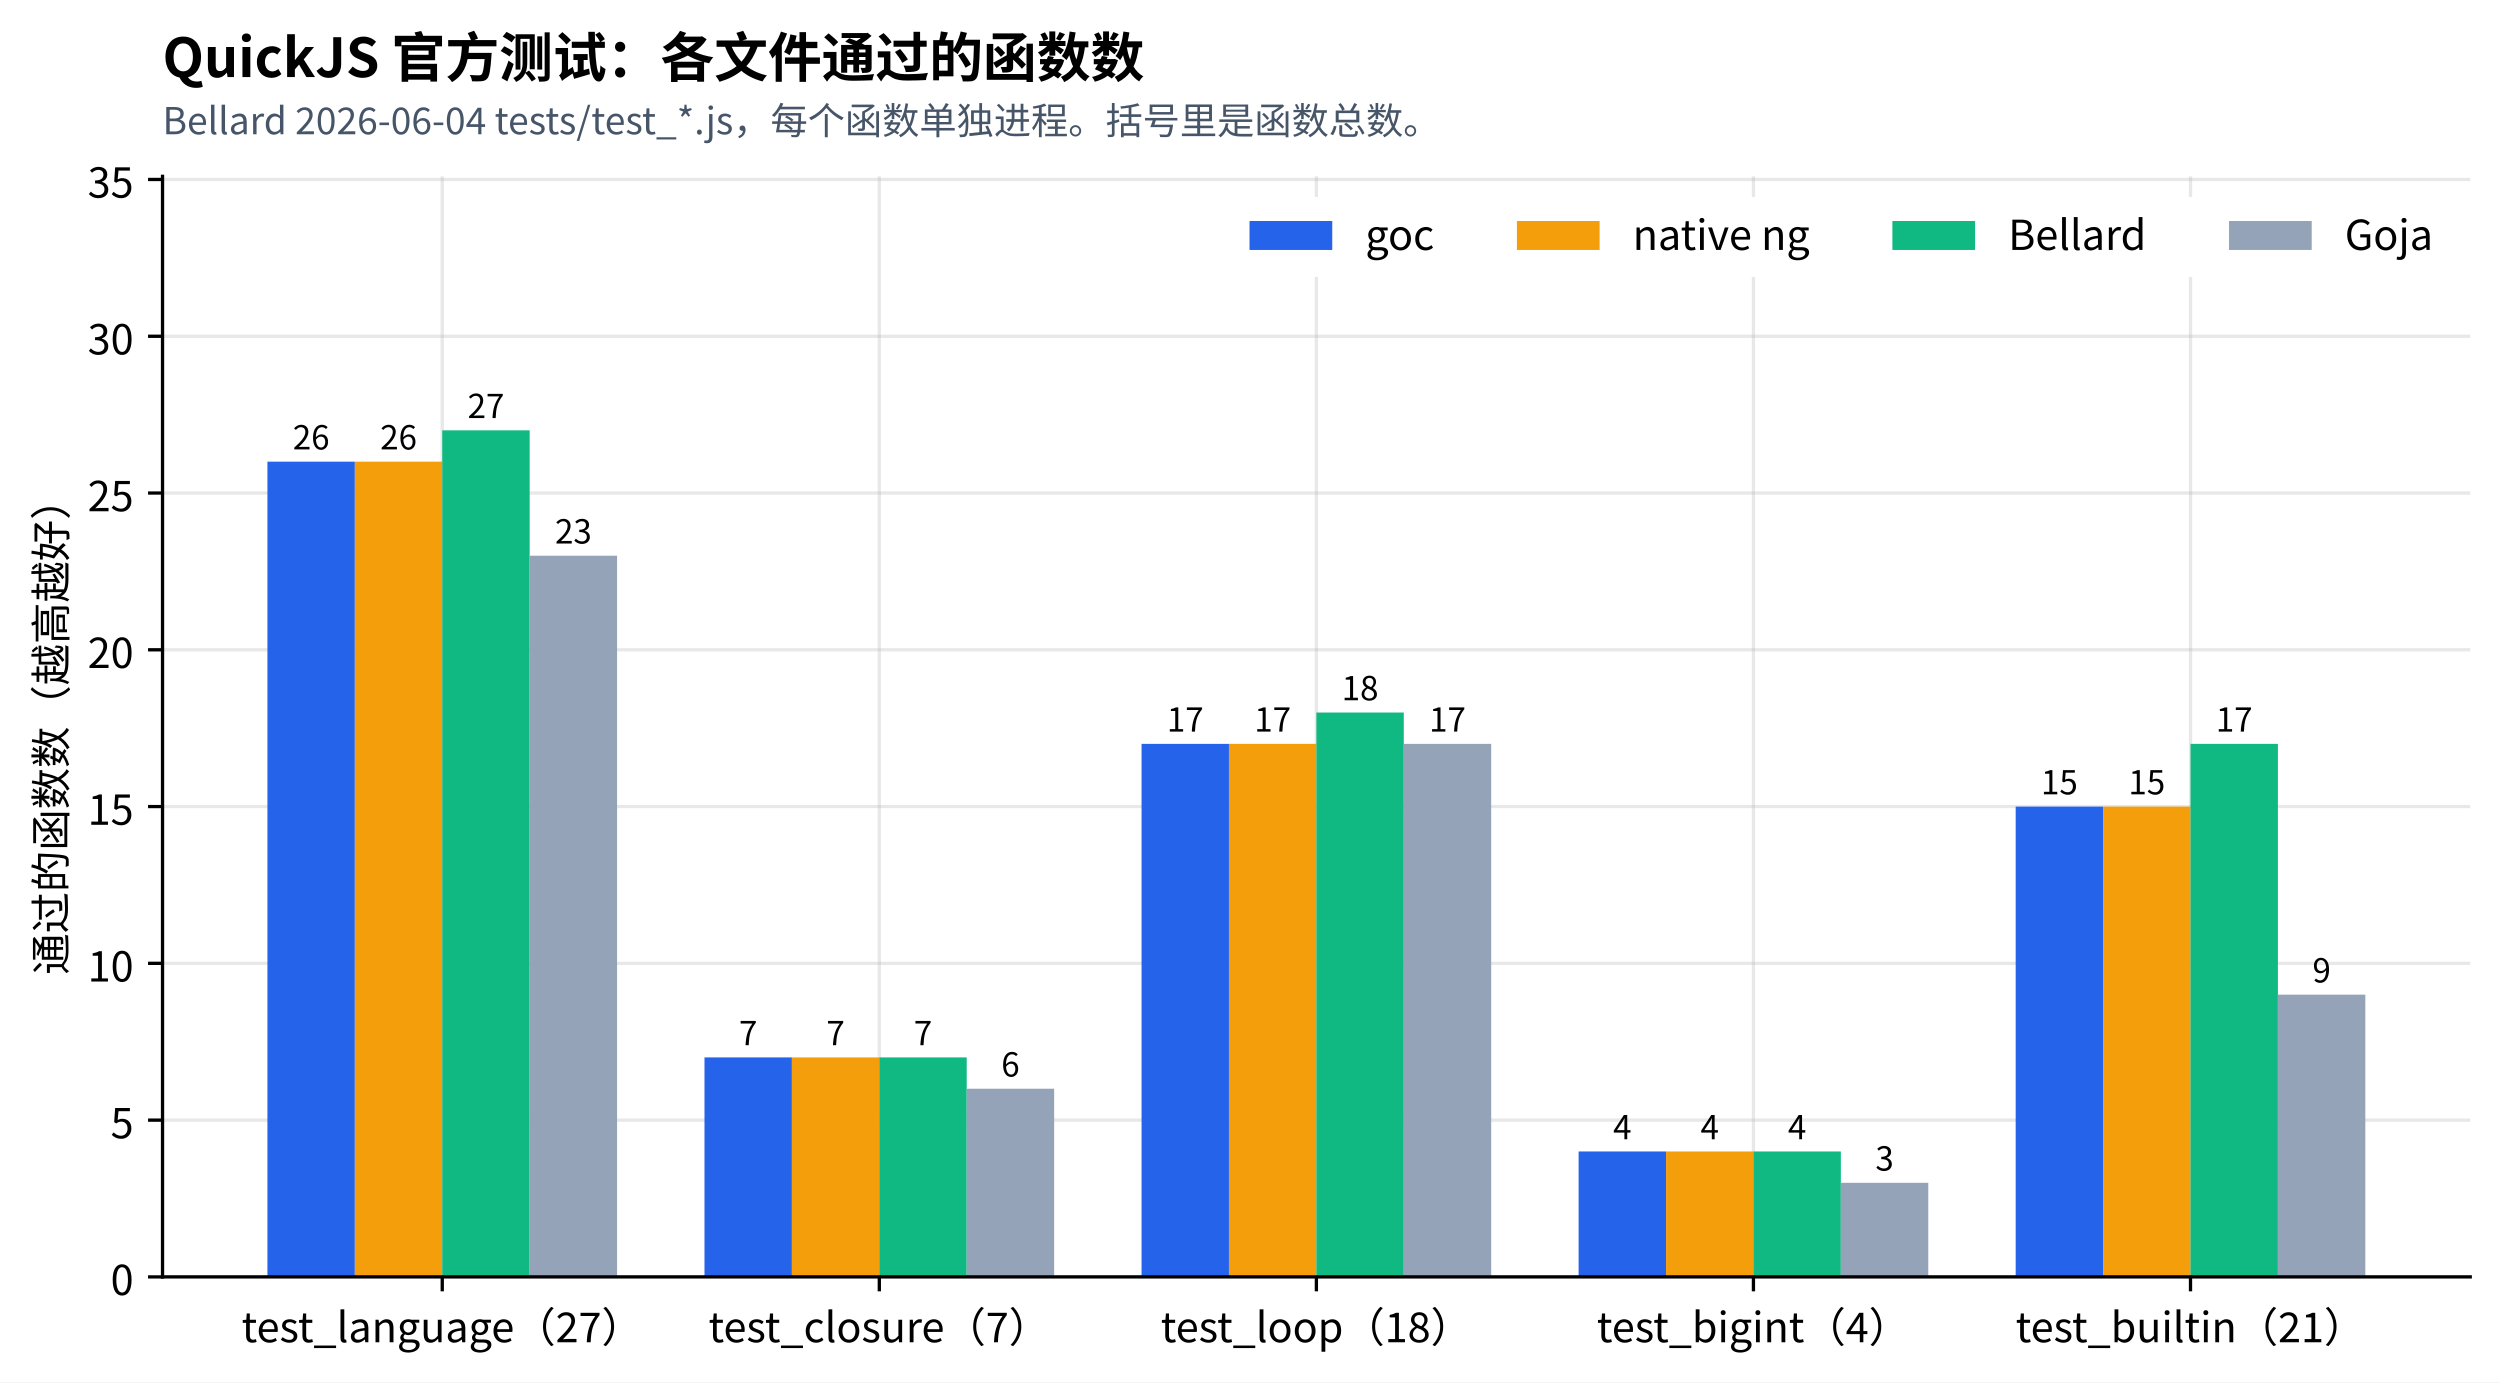
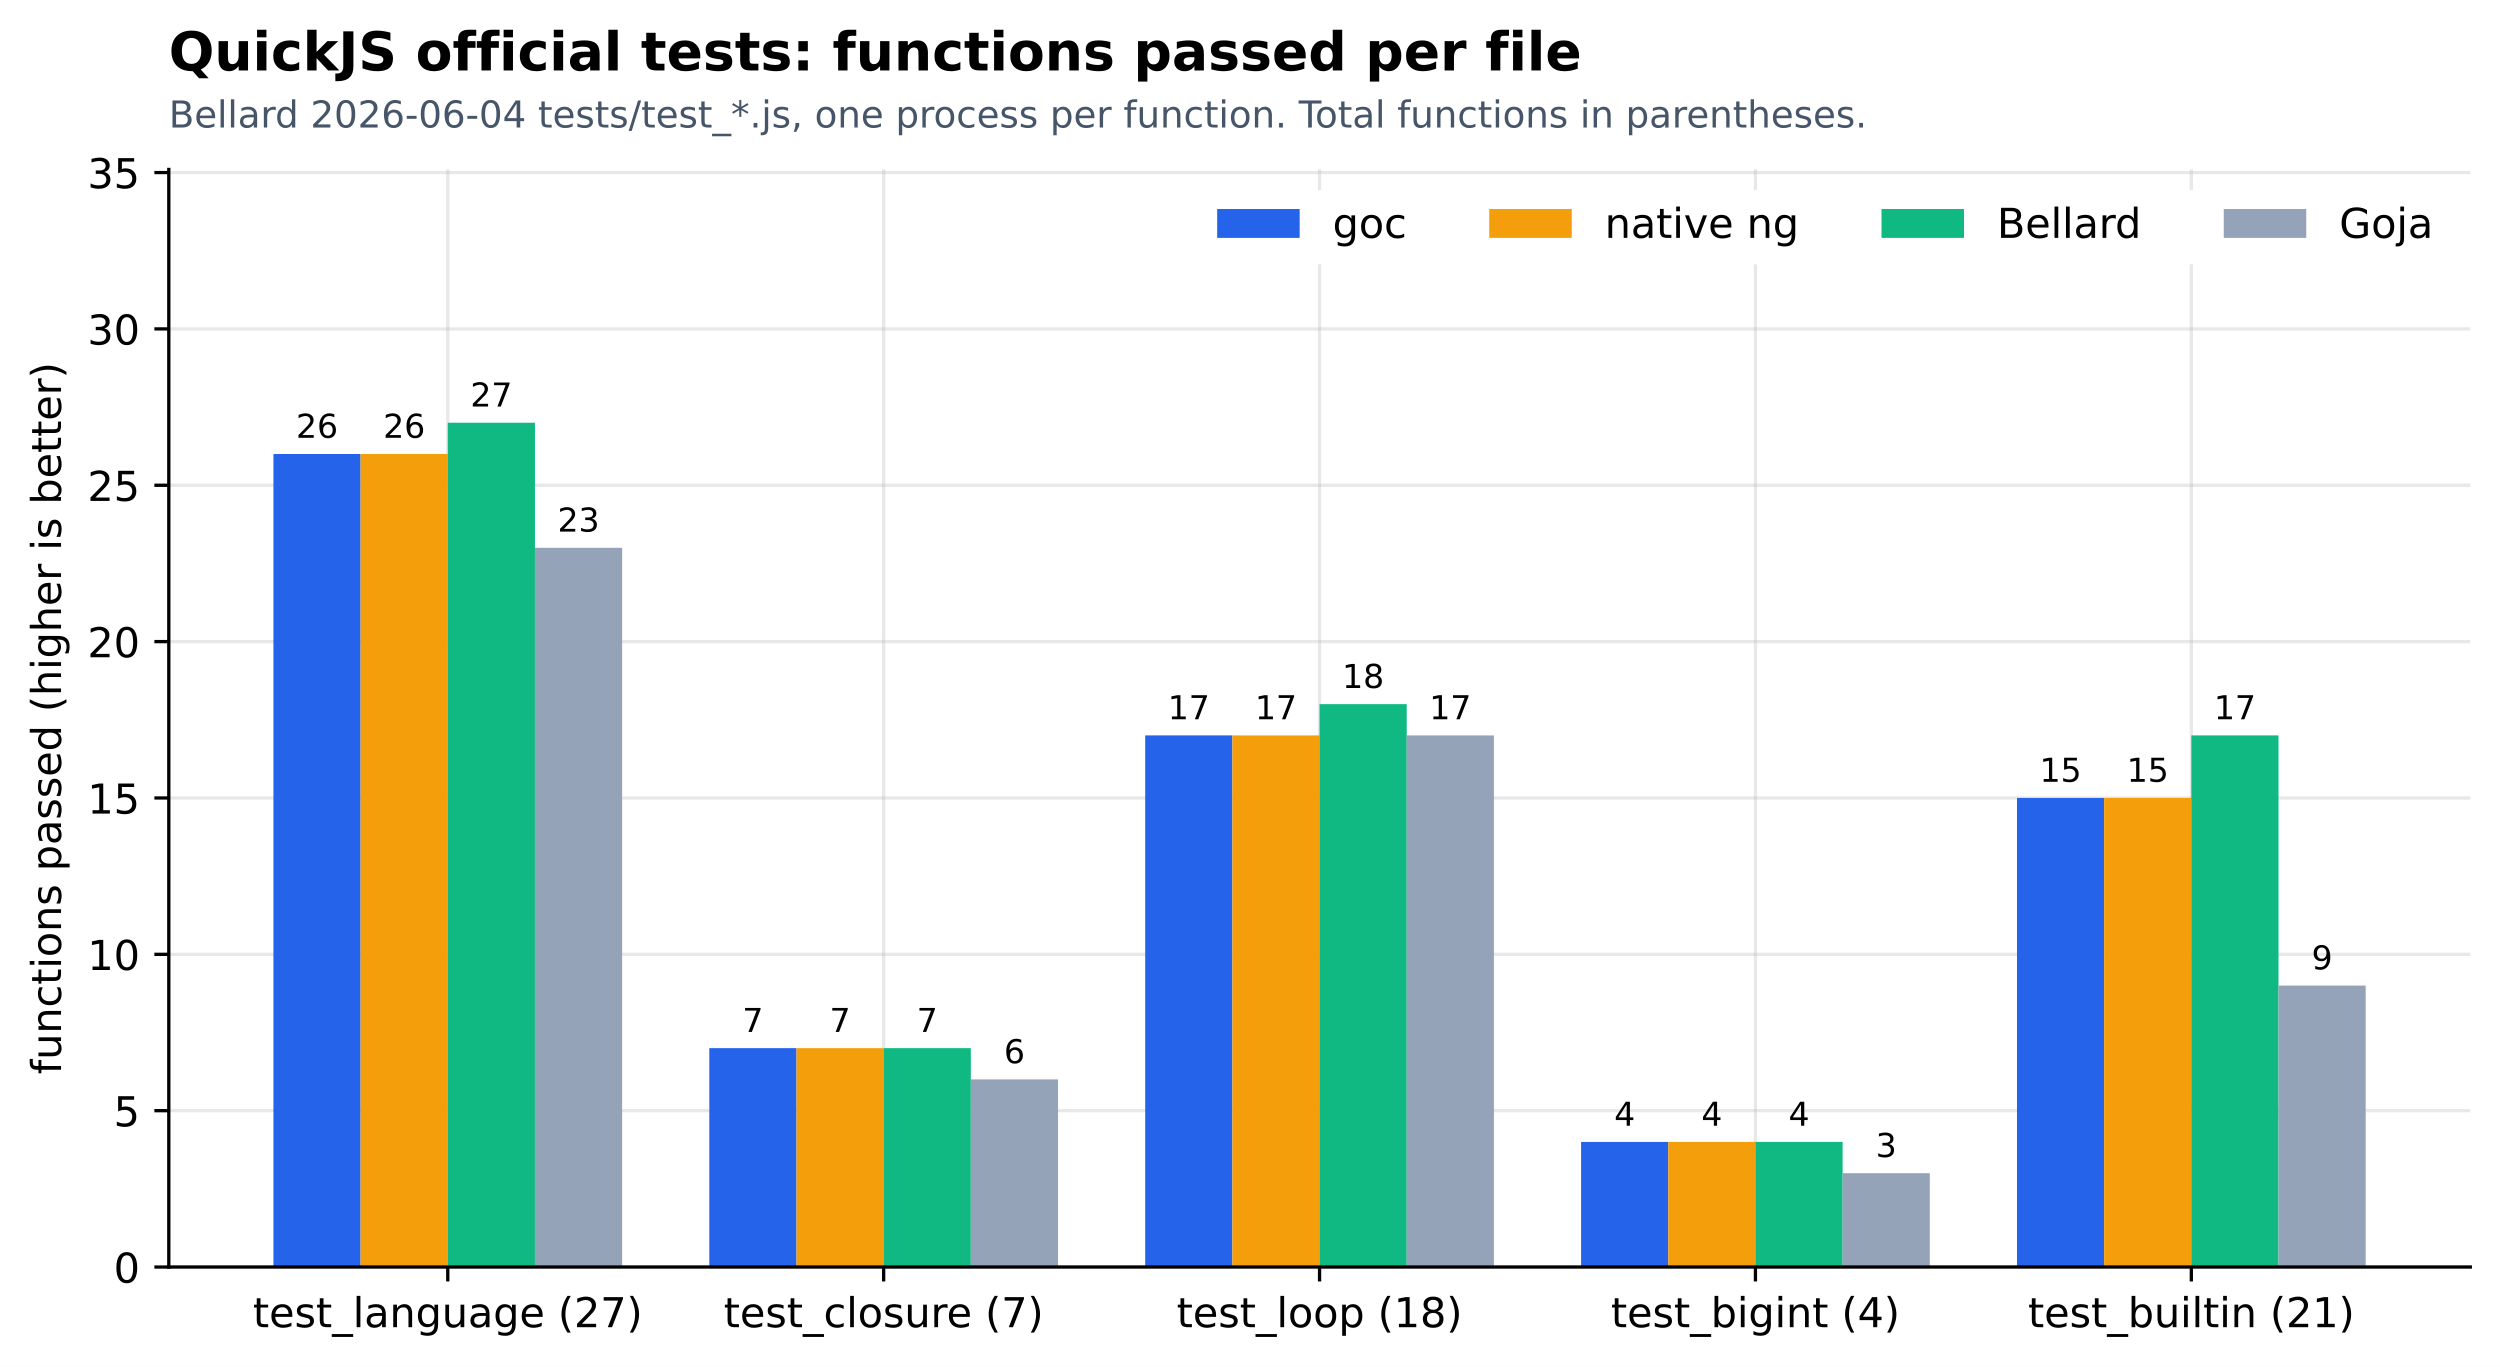
- <svg xmlns="http://www.w3.org/2000/svg" xmlns:xlink="http://www.w3.org/1999/xlink" width="604.5pt" height="334.252pt" viewBox="0 0 604.5 334.252" version="1.1">
+ <svg xmlns="http://www.w3.org/2000/svg" xmlns:xlink="http://www.w3.org/1999/xlink" width="606.126pt" height="331.391pt" viewBox="0 0 606.126 331.391" version="1.1">
  <defs>
    <style type="text/css">*{stroke-linejoin: round; stroke-linecap: butt}</style>
  </defs>
  <g id="figure_1">
    <g id="patch_1">
-       <path d="M 0 334.252  L 604.5 334.252  L 604.5 0  L 0 0  z " style="fill: #ffffff" />
+       <path d="M 0 331.391  L 606.126 331.391  L 606.126 0  L 0 0  z " style="fill: #ffffff" />
    </g>
    <g id="axes_1">
      <g id="patch_2">
-         <path d="M 39.3 308.752  L 597.3 308.752  L 597.3 42.64  L 39.3 42.64  z " style="fill: #ffffff" />
+         <path d="M 40.926 307.19  L 598.926 307.19  L 598.926 41.078  L 40.926 41.078  z " style="fill: #ffffff" />
      </g>
      <g id="matplotlib.axis_1">
        <g id="xtick_1">
          <g id="line2d_1">
-             <path d="M 106.936 308.752  L 106.936 42.64  " clip-path="url(#pee479711d7)" style="fill: none; stroke: #b0b0b0; stroke-opacity: 0.3; stroke-width: 0.8; stroke-linecap: square" />
+             <path d="M 108.562 307.19  L 108.562 41.078  " clip-path="url(#p39f344c30a)" style="fill: none; stroke: #b0b0b0; stroke-opacity: 0.3; stroke-width: 0.8; stroke-linecap: square" />
          </g>
          <g id="line2d_2">
            <defs>
-               <path id="md97f8422a6" d="M 0 0  L 0 3.5  " style="stroke: #000000; stroke-width: 0.8" />
+               <path id="me849521ae1" d="M 0 0  L 0 3.5  " style="stroke: #000000; stroke-width: 0.8" />
            </defs>
            <g>
-               <use xlink:href="#md97f8422a6" x="106.936" y="308.752" style="stroke: #000000; stroke-width: 0.8" />
+               <use xlink:href="#me849521ae1" x="108.562" y="307.19" style="stroke: #000000; stroke-width: 0.8" />
            </g>
          </g>
          <g id="text_1">
-             <text style="font-size: 10px; font-family: 'Noto Sans CJK SC', 'DejaVu Sans'; text-anchor: middle" x="106.936" y="324.552" transform="rotate(-0 106.9364 324.552)">test_language（27）</text>
+             <text style="font-size: 10px; font-family: 'DejaVu Sans'; text-anchor: middle" x="108.562" y="321.788" transform="rotate(-0 108.5621 321.7884)">test_language (27)</text>
          </g>
        </g>
        <g id="xtick_2">
          <g id="line2d_3">
-             <path d="M 212.618 308.752  L 212.618 42.64  " clip-path="url(#pee479711d7)" style="fill: none; stroke: #b0b0b0; stroke-opacity: 0.3; stroke-width: 0.8; stroke-linecap: square" />
+             <path d="M 214.244 307.19  L 214.244 41.078  " clip-path="url(#p39f344c30a)" style="fill: none; stroke: #b0b0b0; stroke-opacity: 0.3; stroke-width: 0.8; stroke-linecap: square" />
          </g>
          <g id="line2d_4">
            <g>
-               <use xlink:href="#md97f8422a6" x="212.618" y="308.752" style="stroke: #000000; stroke-width: 0.8" />
+               <use xlink:href="#me849521ae1" x="214.244" y="307.19" style="stroke: #000000; stroke-width: 0.8" />
            </g>
          </g>
          <g id="text_2">
-             <text style="font-size: 10px; font-family: 'Noto Sans CJK SC', 'DejaVu Sans'; text-anchor: middle" x="212.618" y="324.552" transform="rotate(-0 212.6182 324.552)">test_closure（7）</text>
+             <text style="font-size: 10px; font-family: 'DejaVu Sans'; text-anchor: middle" x="214.244" y="321.788" transform="rotate(-0 214.244 321.7884)">test_closure (7)</text>
          </g>
        </g>
        <g id="xtick_3">
          <g id="line2d_5">
-             <path d="M 318.3 308.752  L 318.3 42.64  " clip-path="url(#pee479711d7)" style="fill: none; stroke: #b0b0b0; stroke-opacity: 0.3; stroke-width: 0.8; stroke-linecap: square" />
+             <path d="M 319.926 307.19  L 319.926 41.078  " clip-path="url(#p39f344c30a)" style="fill: none; stroke: #b0b0b0; stroke-opacity: 0.3; stroke-width: 0.8; stroke-linecap: square" />
          </g>
          <g id="line2d_6">
            <g>
-               <use xlink:href="#md97f8422a6" x="318.3" y="308.752" style="stroke: #000000; stroke-width: 0.8" />
+               <use xlink:href="#me849521ae1" x="319.926" y="307.19" style="stroke: #000000; stroke-width: 0.8" />
            </g>
          </g>
          <g id="text_3">
-             <text style="font-size: 10px; font-family: 'Noto Sans CJK SC', 'DejaVu Sans'; text-anchor: middle" x="318.3" y="324.552" transform="rotate(-0 318.3 324.552)">test_loop（18）</text>
+             <text style="font-size: 10px; font-family: 'DejaVu Sans'; text-anchor: middle" x="319.926" y="321.788" transform="rotate(-0 319.9258 321.7884)">test_loop (18)</text>
          </g>
        </g>
        <g id="xtick_4">
          <g id="line2d_7">
-             <path d="M 423.982 308.752  L 423.982 42.64  " clip-path="url(#pee479711d7)" style="fill: none; stroke: #b0b0b0; stroke-opacity: 0.3; stroke-width: 0.8; stroke-linecap: square" />
+             <path d="M 425.608 307.19  L 425.608 41.078  " clip-path="url(#p39f344c30a)" style="fill: none; stroke: #b0b0b0; stroke-opacity: 0.3; stroke-width: 0.8; stroke-linecap: square" />
          </g>
          <g id="line2d_8">
            <g>
-               <use xlink:href="#md97f8422a6" x="423.982" y="308.752" style="stroke: #000000; stroke-width: 0.8" />
+               <use xlink:href="#me849521ae1" x="425.608" y="307.19" style="stroke: #000000; stroke-width: 0.8" />
            </g>
          </g>
          <g id="text_4">
-             <text style="font-size: 10px; font-family: 'Noto Sans CJK SC', 'DejaVu Sans'; text-anchor: middle" x="423.982" y="324.552" transform="rotate(-0 423.9818 324.552)">test_bigint（4）</text>
+             <text style="font-size: 10px; font-family: 'DejaVu Sans'; text-anchor: middle" x="425.608" y="321.788" transform="rotate(-0 425.6076 321.7884)">test_bigint (4)</text>
          </g>
        </g>
        <g id="xtick_5">
          <g id="line2d_9">
-             <path d="M 529.664 308.752  L 529.664 42.64  " clip-path="url(#pee479711d7)" style="fill: none; stroke: #b0b0b0; stroke-opacity: 0.3; stroke-width: 0.8; stroke-linecap: square" />
+             <path d="M 531.289 307.19  L 531.289 41.078  " clip-path="url(#p39f344c30a)" style="fill: none; stroke: #b0b0b0; stroke-opacity: 0.3; stroke-width: 0.8; stroke-linecap: square" />
          </g>
          <g id="line2d_10">
            <g>
-               <use xlink:href="#md97f8422a6" x="529.664" y="308.752" style="stroke: #000000; stroke-width: 0.8" />
+               <use xlink:href="#me849521ae1" x="531.289" y="307.19" style="stroke: #000000; stroke-width: 0.8" />
            </g>
          </g>
          <g id="text_5">
-             <text style="font-size: 10px; font-family: 'Noto Sans CJK SC', 'DejaVu Sans'; text-anchor: middle" x="529.664" y="324.552" transform="rotate(-0 529.6636 324.552)">test_builtin（21）</text>
+             <text style="font-size: 10px; font-family: 'DejaVu Sans'; text-anchor: middle" x="531.289" y="321.788" transform="rotate(-0 531.2894 321.7884)">test_builtin (21)</text>
          </g>
        </g>
      </g>
      <g id="matplotlib.axis_2">
        <g id="ytick_1">
          <g id="line2d_11">
-             <path d="M 39.3 308.752  L 597.3 308.752  " clip-path="url(#pee479711d7)" style="fill: none; stroke: #b0b0b0; stroke-opacity: 0.3; stroke-width: 0.8; stroke-linecap: square" />
+             <path d="M 40.926 307.19  L 598.926 307.19  " clip-path="url(#p39f344c30a)" style="fill: none; stroke: #b0b0b0; stroke-opacity: 0.3; stroke-width: 0.8; stroke-linecap: square" />
          </g>
          <g id="line2d_12">
            <defs>
-               <path id="m7aed2f1952" d="M 0 0  L -3.5 0  " style="stroke: #000000; stroke-width: 0.8" />
+               <path id="m773d090152" d="M 0 0  L -3.5 0  " style="stroke: #000000; stroke-width: 0.8" />
            </defs>
            <g>
-               <use xlink:href="#m7aed2f1952" x="39.3" y="308.752" style="stroke: #000000; stroke-width: 0.8" />
+               <use xlink:href="#m773d090152" x="40.926" y="307.19" style="stroke: #000000; stroke-width: 0.8" />
            </g>
          </g>
          <g id="text_6">
-             <text style="font-size: 10px; font-family: 'Noto Sans CJK SC', 'DejaVu Sans'; text-anchor: end" x="32.3" y="313.152" transform="rotate(-0 32.3 313.152)">0</text>
+             <text style="font-size: 10px; font-family: 'DejaVu Sans'; text-anchor: end" x="33.926" y="310.989" transform="rotate(-0 33.92578 310.9888)">0</text>
          </g>
        </g>
        <g id="ytick_2">
          <g id="line2d_13">
-             <path d="M 39.3 270.844  L 597.3 270.844  " clip-path="url(#pee479711d7)" style="fill: none; stroke: #b0b0b0; stroke-opacity: 0.3; stroke-width: 0.8; stroke-linecap: square" />
+             <path d="M 40.926 269.282  L 598.926 269.282  " clip-path="url(#p39f344c30a)" style="fill: none; stroke: #b0b0b0; stroke-opacity: 0.3; stroke-width: 0.8; stroke-linecap: square" />
          </g>
          <g id="line2d_14">
            <g>
-               <use xlink:href="#m7aed2f1952" x="39.3" y="270.844" style="stroke: #000000; stroke-width: 0.8" />
+               <use xlink:href="#m773d090152" x="40.926" y="269.282" style="stroke: #000000; stroke-width: 0.8" />
            </g>
          </g>
          <g id="text_7">
-             <text style="font-size: 10px; font-family: 'Noto Sans CJK SC', 'DejaVu Sans'; text-anchor: end" x="32.3" y="275.244" transform="rotate(-0 32.3 275.2443)">5</text>
+             <text style="font-size: 10px; font-family: 'DejaVu Sans'; text-anchor: end" x="33.926" y="273.081" transform="rotate(-0 33.92578 273.0811)">5</text>
          </g>
        </g>
        <g id="ytick_3">
          <g id="line2d_15">
-             <path d="M 39.3 232.937  L 597.3 232.937  " clip-path="url(#pee479711d7)" style="fill: none; stroke: #b0b0b0; stroke-opacity: 0.3; stroke-width: 0.8; stroke-linecap: square" />
+             <path d="M 40.926 231.375  L 598.926 231.375  " clip-path="url(#p39f344c30a)" style="fill: none; stroke: #b0b0b0; stroke-opacity: 0.3; stroke-width: 0.8; stroke-linecap: square" />
          </g>
          <g id="line2d_16">
            <g>
-               <use xlink:href="#m7aed2f1952" x="39.3" y="232.937" style="stroke: #000000; stroke-width: 0.8" />
+               <use xlink:href="#m773d090152" x="40.926" y="231.375" style="stroke: #000000; stroke-width: 0.8" />
            </g>
          </g>
          <g id="text_8">
-             <text style="font-size: 10px; font-family: 'Noto Sans CJK SC', 'DejaVu Sans'; text-anchor: end" x="32.3" y="237.337" transform="rotate(-0 32.3 237.3366)">10</text>
+             <text style="font-size: 10px; font-family: 'DejaVu Sans'; text-anchor: end" x="33.926" y="235.173" transform="rotate(-0 33.92578 235.1734)">10</text>
          </g>
        </g>
        <g id="ytick_4">
          <g id="line2d_17">
-             <path d="M 39.3 195.029  L 597.3 195.029  " clip-path="url(#pee479711d7)" style="fill: none; stroke: #b0b0b0; stroke-opacity: 0.3; stroke-width: 0.8; stroke-linecap: square" />
+             <path d="M 40.926 193.467  L 598.926 193.467  " clip-path="url(#p39f344c30a)" style="fill: none; stroke: #b0b0b0; stroke-opacity: 0.3; stroke-width: 0.8; stroke-linecap: square" />
          </g>
          <g id="line2d_18">
            <g>
-               <use xlink:href="#m7aed2f1952" x="39.3" y="195.029" style="stroke: #000000; stroke-width: 0.8" />
+               <use xlink:href="#m773d090152" x="40.926" y="193.467" style="stroke: #000000; stroke-width: 0.8" />
            </g>
          </g>
          <g id="text_9">
-             <text style="font-size: 10px; font-family: 'Noto Sans CJK SC', 'DejaVu Sans'; text-anchor: end" x="32.3" y="199.429" transform="rotate(-0 32.3 199.4289)">15</text>
+             <text style="font-size: 10px; font-family: 'DejaVu Sans'; text-anchor: end" x="33.926" y="197.266" transform="rotate(-0 33.92578 197.2657)">15</text>
          </g>
        </g>
        <g id="ytick_5">
          <g id="line2d_19">
-             <path d="M 39.3 157.121  L 597.3 157.121  " clip-path="url(#pee479711d7)" style="fill: none; stroke: #b0b0b0; stroke-opacity: 0.3; stroke-width: 0.8; stroke-linecap: square" />
+             <path d="M 40.926 155.559  L 598.926 155.559  " clip-path="url(#p39f344c30a)" style="fill: none; stroke: #b0b0b0; stroke-opacity: 0.3; stroke-width: 0.8; stroke-linecap: square" />
          </g>
          <g id="line2d_20">
            <g>
-               <use xlink:href="#m7aed2f1952" x="39.3" y="157.121" style="stroke: #000000; stroke-width: 0.8" />
+               <use xlink:href="#m773d090152" x="40.926" y="155.559" style="stroke: #000000; stroke-width: 0.8" />
            </g>
          </g>
          <g id="text_10">
-             <text style="font-size: 10px; font-family: 'Noto Sans CJK SC', 'DejaVu Sans'; text-anchor: end" x="32.3" y="161.521" transform="rotate(-0 32.3 161.5212)">20</text>
+             <text style="font-size: 10px; font-family: 'DejaVu Sans'; text-anchor: end" x="33.926" y="159.358" transform="rotate(-0 33.92578 159.358)">20</text>
          </g>
        </g>
        <g id="ytick_6">
          <g id="line2d_21">
-             <path d="M 39.3 119.214  L 597.3 119.214  " clip-path="url(#pee479711d7)" style="fill: none; stroke: #b0b0b0; stroke-opacity: 0.3; stroke-width: 0.8; stroke-linecap: square" />
+             <path d="M 40.926 117.652  L 598.926 117.652  " clip-path="url(#p39f344c30a)" style="fill: none; stroke: #b0b0b0; stroke-opacity: 0.3; stroke-width: 0.8; stroke-linecap: square" />
          </g>
          <g id="line2d_22">
            <g>
-               <use xlink:href="#m7aed2f1952" x="39.3" y="119.214" style="stroke: #000000; stroke-width: 0.8" />
+               <use xlink:href="#m773d090152" x="40.926" y="117.652" style="stroke: #000000; stroke-width: 0.8" />
            </g>
          </g>
          <g id="text_11">
-             <text style="font-size: 10px; font-family: 'Noto Sans CJK SC', 'DejaVu Sans'; text-anchor: end" x="32.3" y="123.614" transform="rotate(-0 32.3 123.6135)">25</text>
+             <text style="font-size: 10px; font-family: 'DejaVu Sans'; text-anchor: end" x="33.926" y="121.45" transform="rotate(-0 33.92578 121.4503)">25</text>
          </g>
        </g>
        <g id="ytick_7">
          <g id="line2d_23">
-             <path d="M 39.3 81.306  L 597.3 81.306  " clip-path="url(#pee479711d7)" style="fill: none; stroke: #b0b0b0; stroke-opacity: 0.3; stroke-width: 0.8; stroke-linecap: square" />
+             <path d="M 40.926 79.744  L 598.926 79.744  " clip-path="url(#p39f344c30a)" style="fill: none; stroke: #b0b0b0; stroke-opacity: 0.3; stroke-width: 0.8; stroke-linecap: square" />
          </g>
          <g id="line2d_24">
            <g>
-               <use xlink:href="#m7aed2f1952" x="39.3" y="81.306" style="stroke: #000000; stroke-width: 0.8" />
+               <use xlink:href="#m773d090152" x="40.926" y="79.744" style="stroke: #000000; stroke-width: 0.8" />
            </g>
          </g>
          <g id="text_12">
-             <text style="font-size: 10px; font-family: 'Noto Sans CJK SC', 'DejaVu Sans'; text-anchor: end" x="32.3" y="85.706" transform="rotate(-0 32.3 85.70585)">30</text>
+             <text style="font-size: 10px; font-family: 'DejaVu Sans'; text-anchor: end" x="33.926" y="83.543" transform="rotate(-0 33.92578 83.54264)">30</text>
          </g>
        </g>
        <g id="ytick_8">
          <g id="line2d_25">
-             <path d="M 39.3 43.398  L 597.3 43.398  " clip-path="url(#pee479711d7)" style="fill: none; stroke: #b0b0b0; stroke-opacity: 0.3; stroke-width: 0.8; stroke-linecap: square" />
+             <path d="M 40.926 41.836  L 598.926 41.836  " clip-path="url(#p39f344c30a)" style="fill: none; stroke: #b0b0b0; stroke-opacity: 0.3; stroke-width: 0.8; stroke-linecap: square" />
          </g>
          <g id="line2d_26">
            <g>
-               <use xlink:href="#m7aed2f1952" x="39.3" y="43.398" style="stroke: #000000; stroke-width: 0.8" />
+               <use xlink:href="#m773d090152" x="40.926" y="41.836" style="stroke: #000000; stroke-width: 0.8" />
            </g>
          </g>
          <g id="text_13">
-             <text style="font-size: 10px; font-family: 'Noto Sans CJK SC', 'DejaVu Sans'; text-anchor: end" x="32.3" y="47.798" transform="rotate(-0 32.3 47.79815)">35</text>
+             <text style="font-size: 10px; font-family: 'DejaVu Sans'; text-anchor: end" x="33.926" y="45.635" transform="rotate(-0 33.92578 45.63495)">35</text>
          </g>
        </g>
        <g id="text_14">
-           <text style="font-size: 10px; font-family: 'Noto Sans CJK SC', 'DejaVu Sans'; text-anchor: middle" x="16" y="175.696" transform="rotate(-90 16 175.696)">通过的函数数（越高越好）</text>
+           <text style="font-size: 10px; font-family: 'DejaVu Sans'; text-anchor: middle" x="14.798" y="174.134" transform="rotate(-90 14.79844 174.134)">functions passed (higher is better)</text>
        </g>
      </g>
      <g id="patch_3">
-         <path d="M 64.664 308.752  L 85.8 308.752  L 85.8 111.632  L 64.664 111.632  z " clip-path="url(#pee479711d7)" style="fill: #2563eb" />
+         <path d="M 66.289 307.19  L 87.426 307.19  L 87.426 110.07  L 66.289 110.07  z " clip-path="url(#p39f344c30a)" style="fill: #2563eb" />
      </g>
      <g id="patch_4">
-         <path d="M 170.345 308.752  L 191.482 308.752  L 191.482 255.681  L 170.345 255.681  z " clip-path="url(#pee479711d7)" style="fill: #2563eb" />
+         <path d="M 171.971 307.19  L 193.108 307.19  L 193.108 254.119  L 171.971 254.119  z " clip-path="url(#p39f344c30a)" style="fill: #2563eb" />
      </g>
      <g id="patch_5">
-         <path d="M 276.027 308.752  L 297.164 308.752  L 297.164 179.866  L 276.027 179.866  z " clip-path="url(#pee479711d7)" style="fill: #2563eb" />
+         <path d="M 277.653 307.19  L 298.789 307.19  L 298.789 178.304  L 277.653 178.304  z " clip-path="url(#p39f344c30a)" style="fill: #2563eb" />
      </g>
      <g id="patch_6">
-         <path d="M 381.709 308.752  L 402.845 308.752  L 402.845 278.426  L 381.709 278.426  z " clip-path="url(#pee479711d7)" style="fill: #2563eb" />
+         <path d="M 383.335 307.19  L 404.471 307.19  L 404.471 276.864  L 383.335 276.864  z " clip-path="url(#p39f344c30a)" style="fill: #2563eb" />
      </g>
      <g id="patch_7">
-         <path d="M 487.391 308.752  L 508.527 308.752  L 508.527 195.029  L 487.391 195.029  z " clip-path="url(#pee479711d7)" style="fill: #2563eb" />
+         <path d="M 489.017 307.19  L 510.153 307.19  L 510.153 193.467  L 489.017 193.467  z " clip-path="url(#p39f344c30a)" style="fill: #2563eb" />
      </g>
      <g id="patch_8">
-         <path d="M 85.8 308.752  L 106.936 308.752  L 106.936 111.632  L 85.8 111.632  z " clip-path="url(#pee479711d7)" style="fill: #f59e0b" />
+         <path d="M 87.426 307.19  L 108.562 307.19  L 108.562 110.07  L 87.426 110.07  z " clip-path="url(#p39f344c30a)" style="fill: #f59e0b" />
      </g>
      <g id="patch_9">
-         <path d="M 191.482 308.752  L 212.618 308.752  L 212.618 255.681  L 191.482 255.681  z " clip-path="url(#pee479711d7)" style="fill: #f59e0b" />
+         <path d="M 193.108 307.19  L 214.244 307.19  L 214.244 254.119  L 193.108 254.119  z " clip-path="url(#p39f344c30a)" style="fill: #f59e0b" />
      </g>
      <g id="patch_10">
-         <path d="M 297.164 308.752  L 318.3 308.752  L 318.3 179.866  L 297.164 179.866  z " clip-path="url(#pee479711d7)" style="fill: #f59e0b" />
+         <path d="M 298.789 307.19  L 319.926 307.19  L 319.926 178.304  L 298.789 178.304  z " clip-path="url(#p39f344c30a)" style="fill: #f59e0b" />
      </g>
      <g id="patch_11">
-         <path d="M 402.845 308.752  L 423.982 308.752  L 423.982 278.426  L 402.845 278.426  z " clip-path="url(#pee479711d7)" style="fill: #f59e0b" />
+         <path d="M 404.471 307.19  L 425.608 307.19  L 425.608 276.864  L 404.471 276.864  z " clip-path="url(#p39f344c30a)" style="fill: #f59e0b" />
      </g>
      <g id="patch_12">
-         <path d="M 508.527 308.752  L 529.664 308.752  L 529.664 195.029  L 508.527 195.029  z " clip-path="url(#pee479711d7)" style="fill: #f59e0b" />
+         <path d="M 510.153 307.19  L 531.289 307.19  L 531.289 193.467  L 510.153 193.467  z " clip-path="url(#p39f344c30a)" style="fill: #f59e0b" />
      </g>
      <g id="patch_13">
-         <path d="M 106.936 308.752  L 128.073 308.752  L 128.073 104.05  L 106.936 104.05  z " clip-path="url(#pee479711d7)" style="fill: #10b981" />
+         <path d="M 108.562 307.19  L 129.699 307.19  L 129.699 102.488  L 108.562 102.488  z " clip-path="url(#p39f344c30a)" style="fill: #10b981" />
      </g>
      <g id="patch_14">
-         <path d="M 212.618 308.752  L 233.755 308.752  L 233.755 255.681  L 212.618 255.681  z " clip-path="url(#pee479711d7)" style="fill: #10b981" />
+         <path d="M 214.244 307.19  L 235.38 307.19  L 235.38 254.119  L 214.244 254.119  z " clip-path="url(#p39f344c30a)" style="fill: #10b981" />
      </g>
      <g id="patch_15">
-         <path d="M 318.3 308.752  L 339.436 308.752  L 339.436 172.284  L 318.3 172.284  z " clip-path="url(#pee479711d7)" style="fill: #10b981" />
+         <path d="M 319.926 307.19  L 341.062 307.19  L 341.062 170.722  L 319.926 170.722  z " clip-path="url(#p39f344c30a)" style="fill: #10b981" />
      </g>
      <g id="patch_16">
-         <path d="M 423.982 308.752  L 445.118 308.752  L 445.118 278.426  L 423.982 278.426  z " clip-path="url(#pee479711d7)" style="fill: #10b981" />
+         <path d="M 425.608 307.19  L 446.744 307.19  L 446.744 276.864  L 425.608 276.864  z " clip-path="url(#p39f344c30a)" style="fill: #10b981" />
      </g>
      <g id="patch_17">
-         <path d="M 529.664 308.752  L 550.8 308.752  L 550.8 179.866  L 529.664 179.866  z " clip-path="url(#pee479711d7)" style="fill: #10b981" />
+         <path d="M 531.289 307.19  L 552.426 307.19  L 552.426 178.304  L 531.289 178.304  z " clip-path="url(#p39f344c30a)" style="fill: #10b981" />
      </g>
      <g id="patch_18">
-         <path d="M 128.073 308.752  L 149.209 308.752  L 149.209 134.377  L 128.073 134.377  z " clip-path="url(#pee479711d7)" style="fill: #94a3b8" />
+         <path d="M 129.699 307.19  L 150.835 307.19  L 150.835 132.815  L 129.699 132.815  z " clip-path="url(#p39f344c30a)" style="fill: #94a3b8" />
      </g>
      <g id="patch_19">
-         <path d="M 233.755 308.752  L 254.891 308.752  L 254.891 263.263  L 233.755 263.263  z " clip-path="url(#pee479711d7)" style="fill: #94a3b8" />
+         <path d="M 235.38 307.19  L 256.517 307.19  L 256.517 261.701  L 235.38 261.701  z " clip-path="url(#p39f344c30a)" style="fill: #94a3b8" />
      </g>
      <g id="patch_20">
-         <path d="M 339.436 308.752  L 360.573 308.752  L 360.573 179.866  L 339.436 179.866  z " clip-path="url(#pee479711d7)" style="fill: #94a3b8" />
+         <path d="M 341.062 307.19  L 362.199 307.19  L 362.199 178.304  L 341.062 178.304  z " clip-path="url(#p39f344c30a)" style="fill: #94a3b8" />
      </g>
      <g id="patch_21">
-         <path d="M 445.118 308.752  L 466.255 308.752  L 466.255 286.007  L 445.118 286.007  z " clip-path="url(#pee479711d7)" style="fill: #94a3b8" />
+         <path d="M 446.744 307.19  L 467.88 307.19  L 467.88 284.445  L 446.744 284.445  z " clip-path="url(#p39f344c30a)" style="fill: #94a3b8" />
      </g>
      <g id="patch_22">
-         <path d="M 550.8 308.752  L 571.936 308.752  L 571.936 240.518  L 550.8 240.518  z " clip-path="url(#pee479711d7)" style="fill: #94a3b8" />
+         <path d="M 552.426 307.19  L 573.562 307.19  L 573.562 238.956  L 552.426 238.956  z " clip-path="url(#p39f344c30a)" style="fill: #94a3b8" />
      </g>
      <g id="patch_23">
-         <path d="M 39.3 308.752  L 39.3 42.64  " style="fill: none; stroke: #000000; stroke-width: 0.8; stroke-linejoin: miter; stroke-linecap: square" />
+         <path d="M 40.926 307.19  L 40.926 41.078  " style="fill: none; stroke: #000000; stroke-width: 0.8; stroke-linejoin: miter; stroke-linecap: square" />
      </g>
      <g id="patch_24">
-         <path d="M 39.3 308.752  L 597.3 308.752  " style="fill: none; stroke: #000000; stroke-width: 0.8; stroke-linejoin: miter; stroke-linecap: square" />
+         <path d="M 40.926 307.19  L 598.926 307.19  " style="fill: none; stroke: #000000; stroke-width: 0.8; stroke-linejoin: miter; stroke-linecap: square" />
      </g>
      <g id="text_15">
-         <text style="font-size: 8px; font-family: 'Noto Sans CJK SC', 'DejaVu Sans'; text-anchor: middle" x="75.232" y="108.672" transform="rotate(-0 75.23182 108.672)">26</text>
+         <text style="font-size: 8px; font-family: 'DejaVu Sans'; text-anchor: middle" x="76.858" y="106.148" transform="rotate(-0 76.8576 106.1481)">26</text>
      </g>
      <g id="text_16">
-         <text style="font-size: 8px; font-family: 'Noto Sans CJK SC', 'DejaVu Sans'; text-anchor: middle" x="180.914" y="252.721" transform="rotate(-0 180.9136 252.7212)">7</text>
+         <text style="font-size: 8px; font-family: 'DejaVu Sans'; text-anchor: middle" x="182.539" y="250.197" transform="rotate(-0 182.5394 250.1973)">7</text>
      </g>
      <g id="text_17">
-         <text style="font-size: 8px; font-family: 'Noto Sans CJK SC', 'DejaVu Sans'; text-anchor: middle" x="286.595" y="176.906" transform="rotate(-0 286.5955 176.9058)">17</text>
+         <text style="font-size: 8px; font-family: 'DejaVu Sans'; text-anchor: middle" x="288.221" y="174.382" transform="rotate(-0 288.2212 174.3819)">17</text>
      </g>
      <g id="text_18">
-         <text style="font-size: 8px; font-family: 'Noto Sans CJK SC', 'DejaVu Sans'; text-anchor: middle" x="392.277" y="275.466" transform="rotate(-0 392.2773 275.4658)">4</text>
+         <text style="font-size: 8px; font-family: 'DejaVu Sans'; text-anchor: middle" x="393.903" y="272.942" transform="rotate(-0 393.9031 272.9419)">4</text>
      </g>
      <g id="text_19">
-         <text style="font-size: 8px; font-family: 'Noto Sans CJK SC', 'DejaVu Sans'; text-anchor: middle" x="497.959" y="192.069" transform="rotate(-0 497.9591 192.0689)">15</text>
+         <text style="font-size: 8px; font-family: 'DejaVu Sans'; text-anchor: middle" x="499.585" y="189.545" transform="rotate(-0 499.5849 189.545)">15</text>
      </g>
      <g id="text_20">
-         <text style="font-size: 8px; font-family: 'Noto Sans CJK SC', 'DejaVu Sans'; text-anchor: middle" x="96.368" y="108.672" transform="rotate(-0 96.36818 108.672)">26</text>
+         <text style="font-size: 8px; font-family: 'DejaVu Sans'; text-anchor: middle" x="97.994" y="106.148" transform="rotate(-0 97.99396 106.1481)">26</text>
      </g>
      <g id="text_21">
-         <text style="font-size: 8px; font-family: 'Noto Sans CJK SC', 'DejaVu Sans'; text-anchor: middle" x="202.05" y="252.721" transform="rotate(-0 202.05 252.7212)">7</text>
+         <text style="font-size: 8px; font-family: 'DejaVu Sans'; text-anchor: middle" x="203.676" y="250.197" transform="rotate(-0 203.6758 250.1973)">7</text>
      </g>
      <g id="text_22">
-         <text style="font-size: 8px; font-family: 'Noto Sans CJK SC', 'DejaVu Sans'; text-anchor: middle" x="307.732" y="176.906" transform="rotate(-0 307.7318 176.9058)">17</text>
+         <text style="font-size: 8px; font-family: 'DejaVu Sans'; text-anchor: middle" x="309.358" y="174.382" transform="rotate(-0 309.3576 174.3819)">17</text>
      </g>
      <g id="text_23">
-         <text style="font-size: 8px; font-family: 'Noto Sans CJK SC', 'DejaVu Sans'; text-anchor: middle" x="413.414" y="275.466" transform="rotate(-0 413.4136 275.4658)">4</text>
+         <text style="font-size: 8px; font-family: 'DejaVu Sans'; text-anchor: middle" x="415.039" y="272.942" transform="rotate(-0 415.0394 272.9419)">4</text>
      </g>
      <g id="text_24">
-         <text style="font-size: 8px; font-family: 'Noto Sans CJK SC', 'DejaVu Sans'; text-anchor: middle" x="519.095" y="192.069" transform="rotate(-0 519.0955 192.0689)">15</text>
+         <text style="font-size: 8px; font-family: 'DejaVu Sans'; text-anchor: middle" x="520.721" y="189.545" transform="rotate(-0 520.7212 189.545)">15</text>
      </g>
      <g id="text_25">
-         <text style="font-size: 8px; font-family: 'Noto Sans CJK SC', 'DejaVu Sans'; text-anchor: middle" x="117.505" y="101.09" transform="rotate(-0 117.5045 101.0905)">27</text>
+         <text style="font-size: 8px; font-family: 'DejaVu Sans'; text-anchor: middle" x="119.13" y="98.567" transform="rotate(-0 119.1303 98.56655)">27</text>
      </g>
      <g id="text_26">
-         <text style="font-size: 8px; font-family: 'Noto Sans CJK SC', 'DejaVu Sans'; text-anchor: middle" x="223.186" y="252.721" transform="rotate(-0 223.1864 252.7212)">7</text>
+         <text style="font-size: 8px; font-family: 'DejaVu Sans'; text-anchor: middle" x="224.812" y="250.197" transform="rotate(-0 224.8121 250.1973)">7</text>
      </g>
      <g id="text_27">
-         <text style="font-size: 8px; font-family: 'Noto Sans CJK SC', 'DejaVu Sans'; text-anchor: middle" x="328.868" y="169.324" transform="rotate(-0 328.8682 169.3243)">18</text>
+         <text style="font-size: 8px; font-family: 'DejaVu Sans'; text-anchor: middle" x="330.494" y="166.8" transform="rotate(-0 330.494 166.8004)">18</text>
      </g>
      <g id="text_28">
-         <text style="font-size: 8px; font-family: 'Noto Sans CJK SC', 'DejaVu Sans'; text-anchor: middle" x="434.55" y="275.466" transform="rotate(-0 434.55 275.4658)">4</text>
+         <text style="font-size: 8px; font-family: 'DejaVu Sans'; text-anchor: middle" x="436.176" y="272.942" transform="rotate(-0 436.1758 272.9419)">4</text>
      </g>
      <g id="text_29">
-         <text style="font-size: 8px; font-family: 'Noto Sans CJK SC', 'DejaVu Sans'; text-anchor: middle" x="540.232" y="176.906" transform="rotate(-0 540.2318 176.9058)">17</text>
+         <text style="font-size: 8px; font-family: 'DejaVu Sans'; text-anchor: middle" x="541.858" y="174.382" transform="rotate(-0 541.8576 174.3819)">17</text>
      </g>
      <g id="text_30">
-         <text style="font-size: 8px; font-family: 'Noto Sans CJK SC', 'DejaVu Sans'; text-anchor: middle" x="138.641" y="131.417" transform="rotate(-0 138.6409 131.4166)">23</text>
+         <text style="font-size: 8px; font-family: 'DejaVu Sans'; text-anchor: middle" x="140.267" y="128.893" transform="rotate(-0 140.2667 128.8927)">23</text>
      </g>
      <g id="text_31">
-         <text style="font-size: 8px; font-family: 'Noto Sans CJK SC', 'DejaVu Sans'; text-anchor: middle" x="244.323" y="260.303" transform="rotate(-0 244.3227 260.3028)">6</text>
+         <text style="font-size: 8px; font-family: 'DejaVu Sans'; text-anchor: middle" x="245.949" y="257.779" transform="rotate(-0 245.9485 257.7789)">6</text>
      </g>
      <g id="text_32">
-         <text style="font-size: 8px; font-family: 'Noto Sans CJK SC', 'DejaVu Sans'; text-anchor: middle" x="350.005" y="176.906" transform="rotate(-0 350.0045 176.9058)">17</text>
+         <text style="font-size: 8px; font-family: 'DejaVu Sans'; text-anchor: middle" x="351.63" y="174.382" transform="rotate(-0 351.6303 174.3819)">17</text>
      </g>
      <g id="text_33">
-         <text style="font-size: 8px; font-family: 'Noto Sans CJK SC', 'DejaVu Sans'; text-anchor: middle" x="455.686" y="283.047" transform="rotate(-0 455.6864 283.0474)">3</text>
+         <text style="font-size: 8px; font-family: 'DejaVu Sans'; text-anchor: middle" x="457.312" y="280.523" transform="rotate(-0 457.3121 280.5235)">3</text>
      </g>
      <g id="text_34">
-         <text style="font-size: 8px; font-family: 'Noto Sans CJK SC', 'DejaVu Sans'; text-anchor: middle" x="561.368" y="237.558" transform="rotate(-0 561.3682 237.5582)">9</text>
+         <text style="font-size: 8px; font-family: 'DejaVu Sans'; text-anchor: middle" x="562.994" y="235.034" transform="rotate(-0 562.994 235.0342)">9</text>
      </g>
      <g id="text_35">
-         <text style="font-size: 9px; font-family: 'Noto Sans CJK SC', 'DejaVu Sans'; text-anchor: start; fill: #475569" x="39.3" y="32.462" transform="rotate(-0 39.3 32.46172)">Bellard 2026-06-04 tests/test_*.js，每个函数单独进程。括号里是函数总数。</text>
+         <text style="font-size: 9px; font-family: 'DejaVu Sans'; text-anchor: start; fill: #475569" x="40.926" y="30.916" transform="rotate(-0 40.92578 30.91586)">Bellard 2026-06-04 tests/test_*.js, one process per function. Total functions in parentheses.</text>
      </g>
      <g id="text_36">
-         <text style="font-weight: 700; font-size: 13px; font-family: 'Noto Sans CJK SC', 'DejaVu Sans'; text-anchor: start" x="39.3" y="18.64" transform="rotate(-0 39.3 18.64)">QuickJS 官方测试：各文件通过的函数数</text>
+         <text style="font-weight: 700; font-size: 13px; font-family: 'DejaVu Sans'; text-anchor: start" x="40.926" y="17.078" transform="rotate(-0 40.92578 17.07797)">QuickJS official tests: functions passed per file</text>
      </g>
      <g id="legend_1">
        <g id="patch_25">
-           <path d="M 300.137 66.94  L 590.3 66.94  Q 592.3 66.94 592.3 64.94  L 592.3 49.64  Q 592.3 47.64 590.3 47.64  L 300.137 47.64  Q 298.137 47.64 298.137 49.64  L 298.137 64.94  Q 298.137 66.94 300.137 66.94  z " style="fill: #ffffff" />
+           <path d="M 293.104 64.079  L 591.926 64.079  Q 593.926 64.079 593.926 62.079  L 593.926 48.078  Q 593.926 46.078 591.926 46.078  L 293.104 46.078  Q 291.104 46.078 291.104 48.078  L 291.104 62.079  Q 291.104 64.079 293.104 64.079  z " style="fill: #ffffff" />
        </g>
        <g id="patch_26">
-           <path d="M 302.137 60.44  L 322.137 60.44  L 322.137 53.44  L 302.137 53.44  z " style="fill: #2563eb" />
+           <path d="M 295.104 57.676  L 315.104 57.676  L 315.104 50.676  L 295.104 50.676  z " style="fill: #2563eb" />
        </g>
        <g id="text_37">
-           <text style="font-size: 10px; font-family: 'Noto Sans CJK SC', 'DejaVu Sans'; text-anchor: start" x="330.137" y="60.44" transform="rotate(-0 330.1375 60.44)">goc</text>
+           <text style="font-size: 10px; font-family: 'DejaVu Sans'; text-anchor: start" x="323.104" y="57.676" transform="rotate(-0 323.1039 57.67641)">goc</text>
        </g>
        <g id="patch_27">
-           <path d="M 366.788 60.44  L 386.788 60.44  L 386.788 53.44  L 366.788 53.44  z " style="fill: #f59e0b" />
+           <path d="M 361.07 57.676  L 381.07 57.676  L 381.07 50.676  L 361.07 50.676  z " style="fill: #f59e0b" />
        </g>
        <g id="text_38">
-           <text style="font-size: 10px; font-family: 'Noto Sans CJK SC', 'DejaVu Sans'; text-anchor: start" x="394.788" y="60.44" transform="rotate(-0 394.7875 60.44)">native ng</text>
+           <text style="font-size: 10px; font-family: 'DejaVu Sans'; text-anchor: start" x="389.07" y="57.676" transform="rotate(-0 389.0695 57.67641)">native ng</text>
        </g>
        <g id="patch_28">
-           <path d="M 457.578 60.44  L 477.578 60.44  L 477.578 53.44  L 457.578 53.44  z " style="fill: #10b981" />
+           <path d="M 456.17 57.676  L 476.17 57.676  L 476.17 50.676  L 456.17 50.676  z " style="fill: #10b981" />
        </g>
        <g id="text_39">
-           <text style="font-size: 10px; font-family: 'Noto Sans CJK SC', 'DejaVu Sans'; text-anchor: start" x="485.578" y="60.44" transform="rotate(-0 485.5781 60.44)">Bellard</text>
+           <text style="font-size: 10px; font-family: 'DejaVu Sans'; text-anchor: start" x="484.17" y="57.676" transform="rotate(-0 484.1695 57.67641)">Bellard</text>
        </g>
        <g id="patch_29">
-           <path d="M 538.97 60.44  L 558.97 60.44  L 558.97 53.44  L 538.97 53.44  z " style="fill: #94a3b8" />
+           <path d="M 539.152 57.676  L 559.152 57.676  L 559.152 50.676  L 539.152 50.676  z " style="fill: #94a3b8" />
        </g>
        <g id="text_40">
-           <text style="font-size: 10px; font-family: 'Noto Sans CJK SC', 'DejaVu Sans'; text-anchor: start" x="566.97" y="60.44" transform="rotate(-0 566.9703 60.44)">Goja</text>
+           <text style="font-size: 10px; font-family: 'DejaVu Sans'; text-anchor: start" x="567.152" y="57.676" transform="rotate(-0 567.1523 57.67641)">Goja</text>
        </g>
      </g>
    </g>
  </g>
  <defs>
-     <clipPath id="pee479711d7">
-       <rect x="39.3" y="42.64" width="558" height="266.112" />
+     <clipPath id="p39f344c30a">
+       <rect x="40.926" y="41.078" width="558" height="266.112" />
    </clipPath>
  </defs>
</svg>
